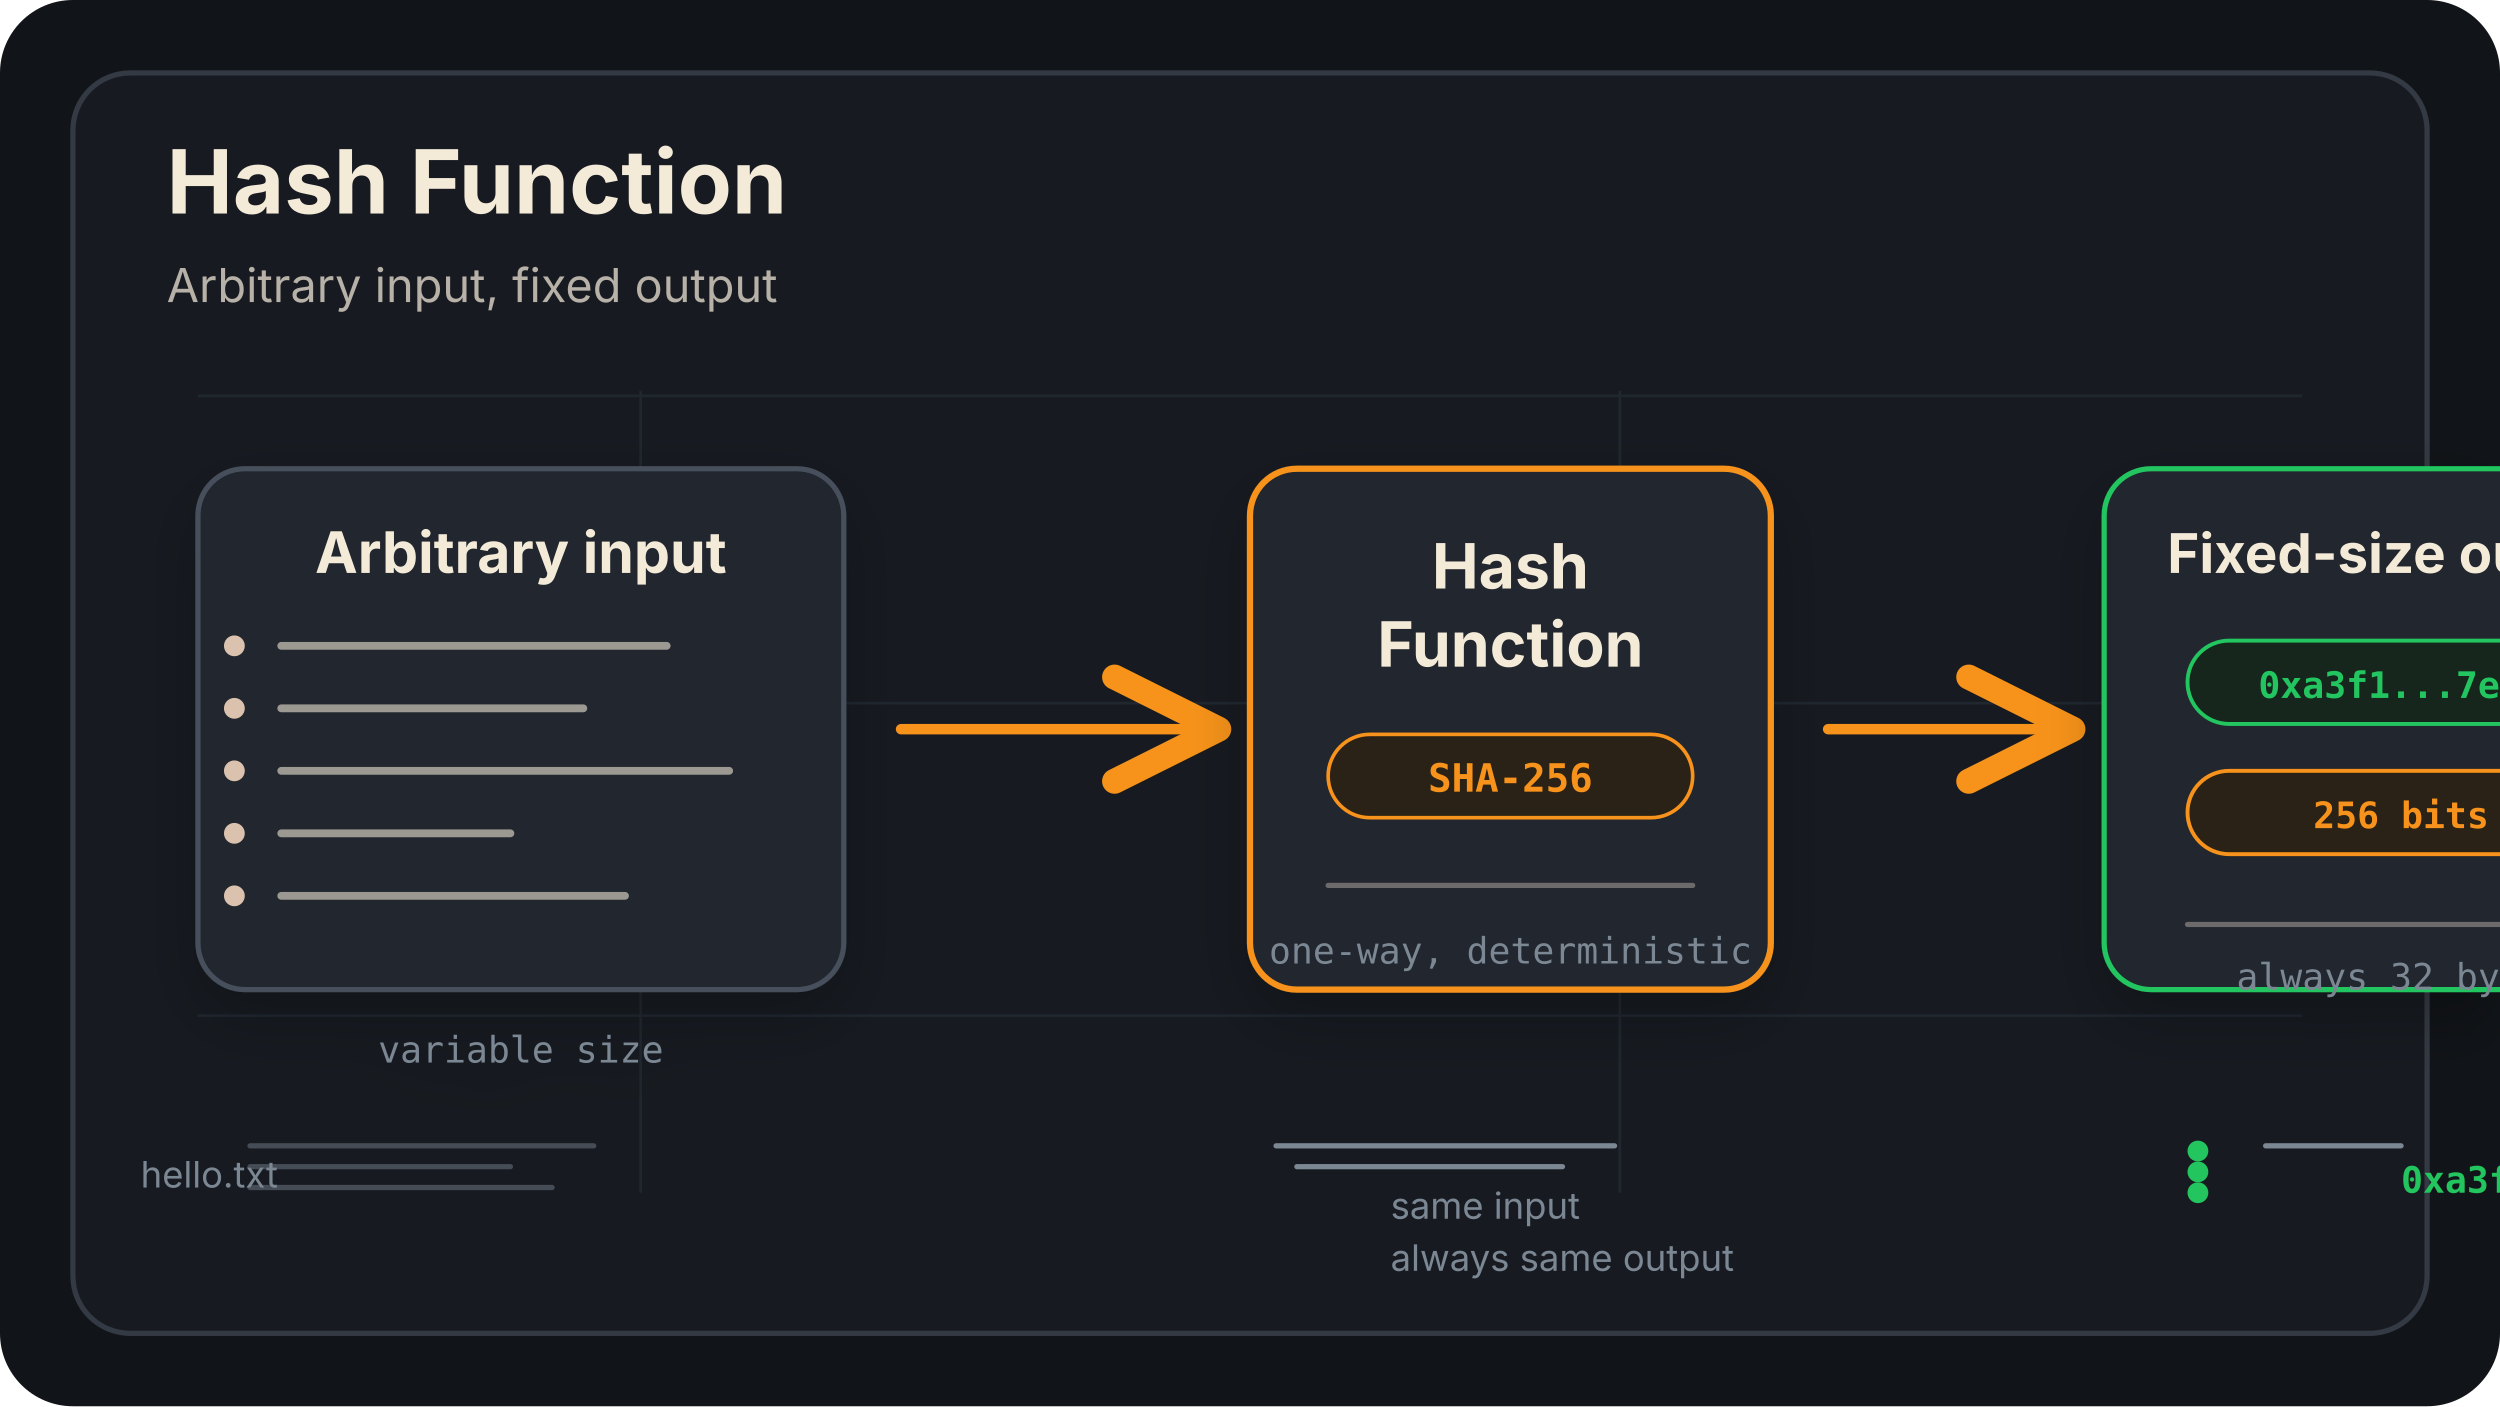
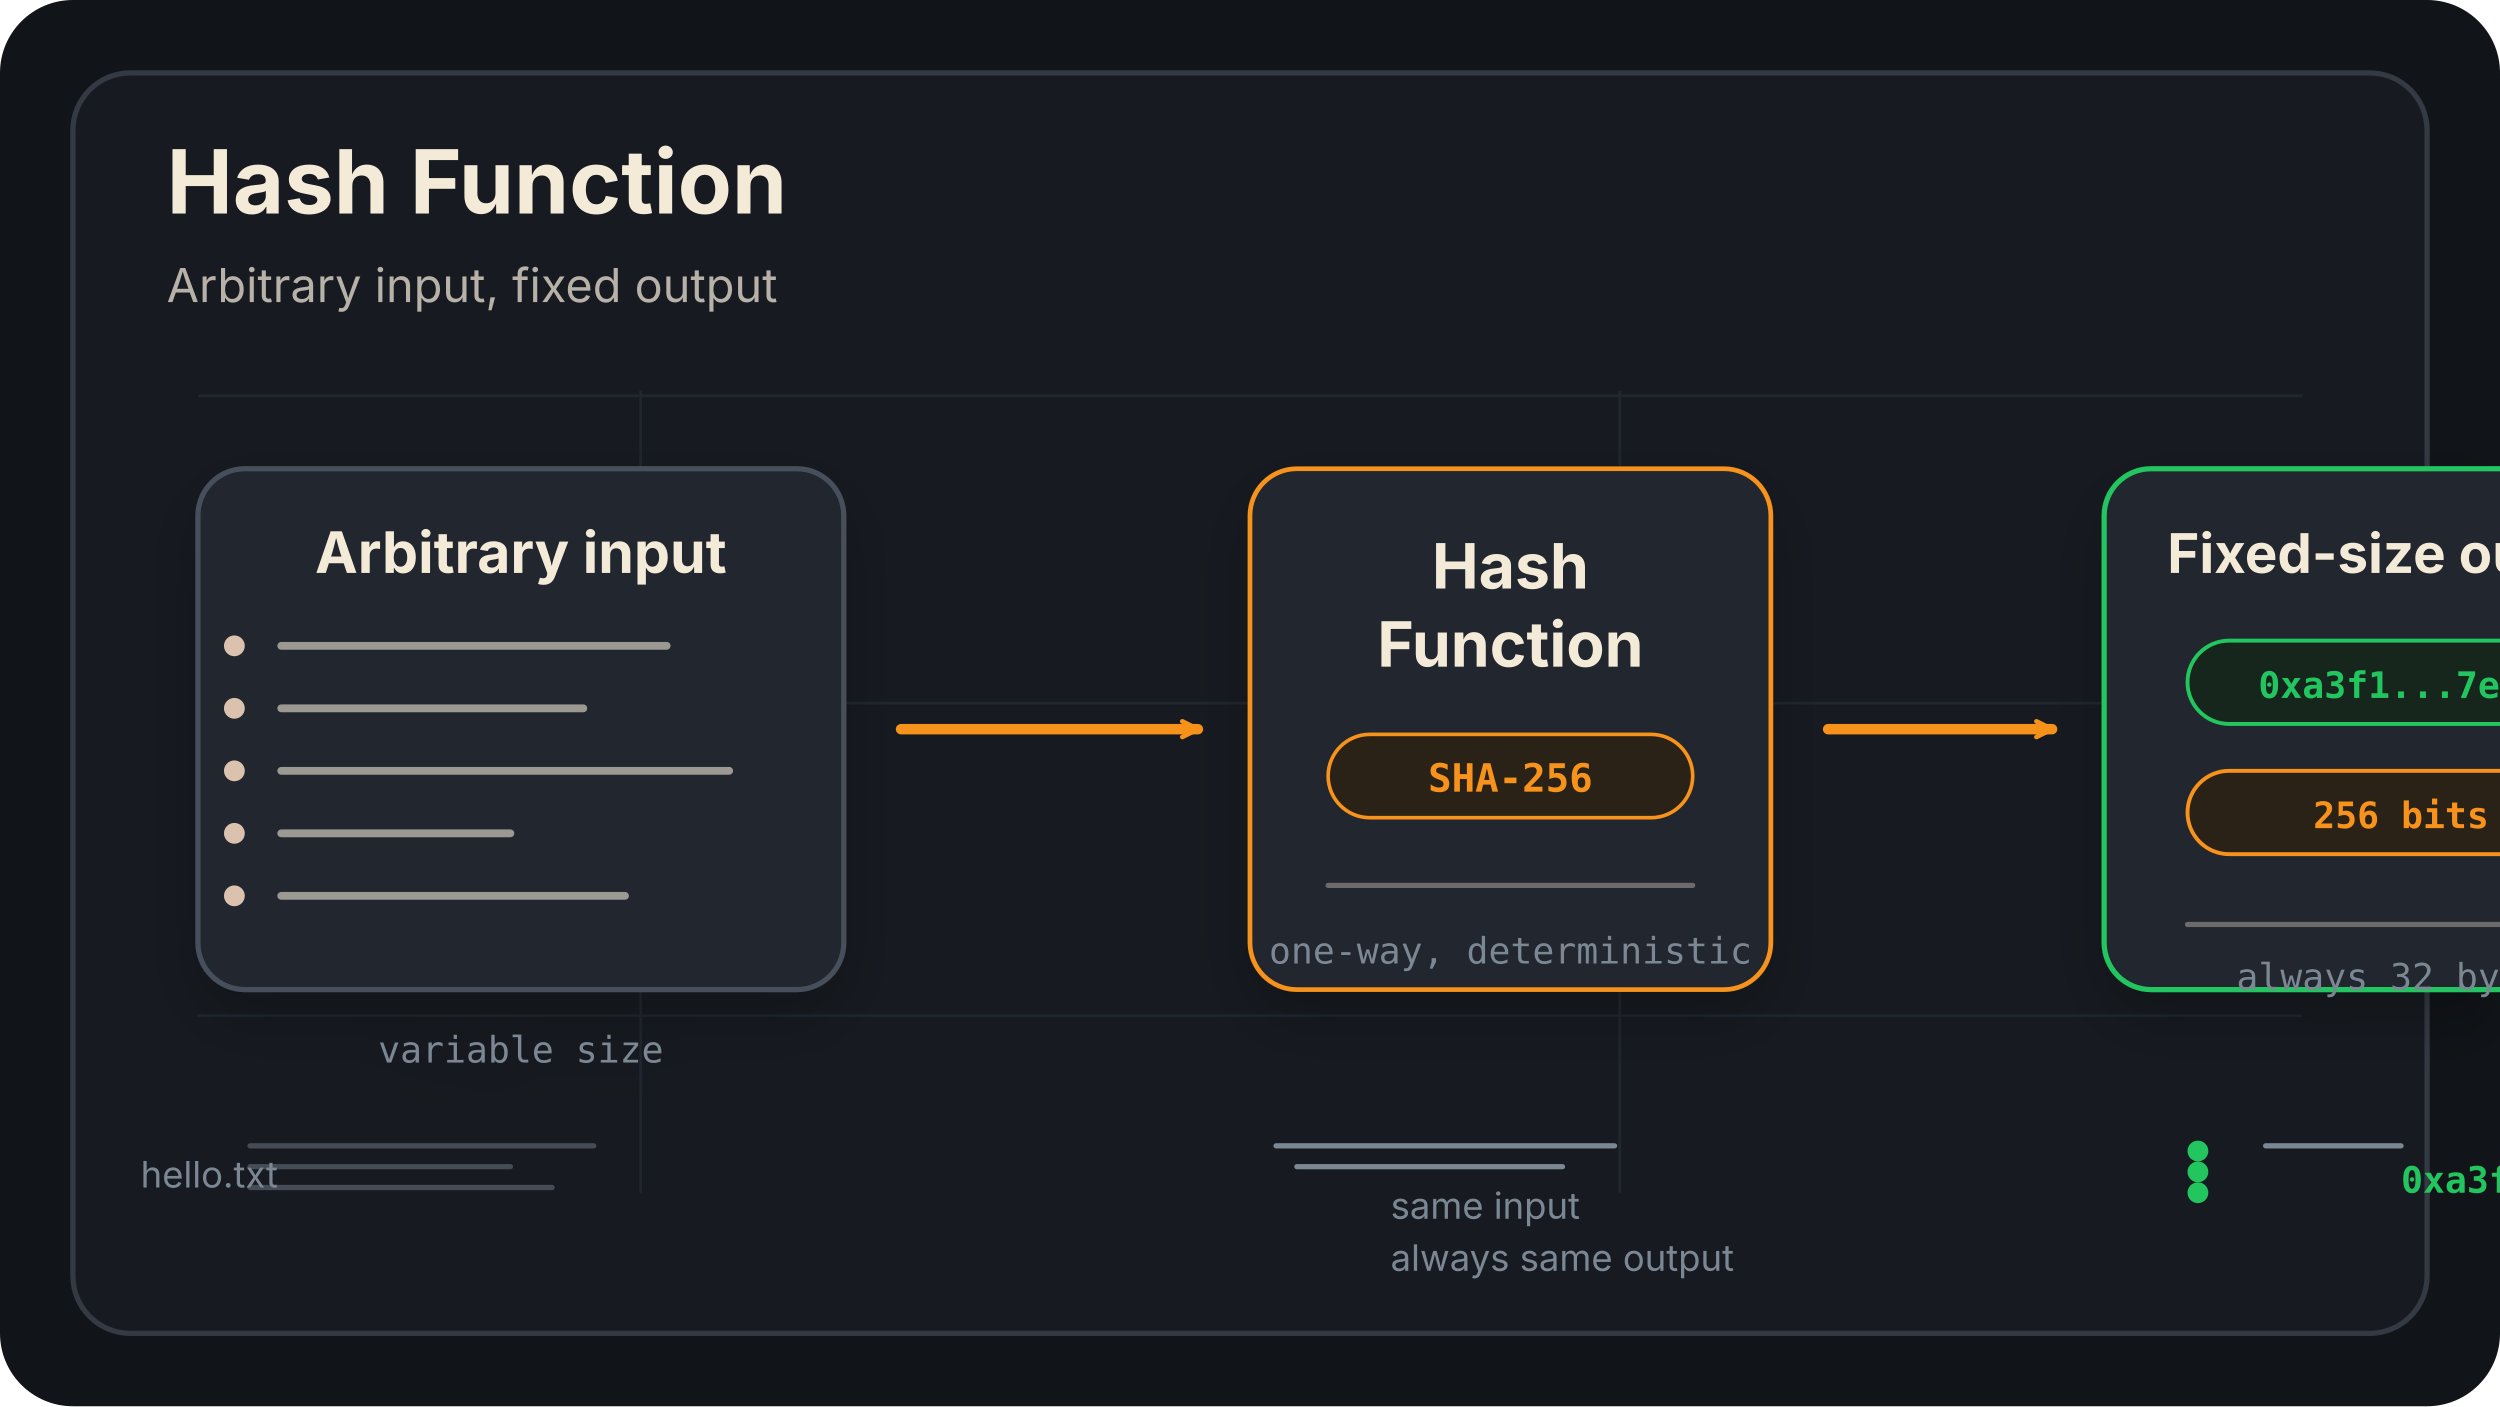
<svg xmlns="http://www.w3.org/2000/svg" width="960" height="540" viewBox="0 0 960 540" fill="none" role="img" aria-labelledby="title desc">
  <defs>
-     <marker id="arrow-orange" markerWidth="14" markerHeight="14" refX="10" refY="7" orient="auto">
-       <path d="M2 2L12 7L2 12" fill="none" stroke="#F7931A" stroke-width="2.4" stroke-linecap="round" stroke-linejoin="round" />
+     <marker id="arrow-orange" markerWidth="10" markerHeight="10" refX="8" refY="5" orient="auto" markerUnits="userSpaceOnUse">
+       <path d="M2 2L8 5L2 8" fill="none" stroke="#F7931A" stroke-width="1.8" stroke-linecap="round" stroke-linejoin="round" />
    </marker>
-     <marker id="arrow-muted" markerWidth="14" markerHeight="14" refX="10" refY="7" orient="auto">
-       <path d="M2 2L12 7L2 12" fill="none" stroke="#7C8794" stroke-width="2.4" stroke-linecap="round" stroke-linejoin="round" />
+     <marker id="arrow-muted" markerWidth="10" markerHeight="10" refX="8" refY="5" orient="auto" markerUnits="userSpaceOnUse">
+       <path d="M2 2L8 5L2 8" fill="none" stroke="#7C8794" stroke-width="1.8" stroke-linecap="round" stroke-linejoin="round" />
    </marker>
    <filter id="soft" x="-20%" y="-20%" width="140%" height="140%">
      <feDropShadow dx="0" dy="10" stdDeviation="12" flood-color="#000000" flood-opacity="0.24" />
    </filter>
  </defs>
  <rect width="960" height="540" rx="28" fill="#111418" />
  <rect x="28" y="28" width="904" height="484" rx="22" fill="#171B21" stroke="#343A44" stroke-width="2" />
  <text x="64" y="82" fill="#F4EAD8" font-family="Inter, Arial, sans-serif" font-size="34" font-weight="700">Hash Function</text>
  <text x="64" y="116" fill="#B7B1A8" font-family="Inter, Arial, sans-serif" font-size="18">Arbitrary input, fixed output</text>
  <g stroke="#28313B" stroke-width="1" opacity="0.55">
    <path d="M76 152H884" />
    <path d="M76 270H884" />
    <path d="M76 390H884" />
    <path d="M246 150V458" />
    <path d="M622 150V458" />
  </g>
  <g filter="url(#soft)">
    <rect x="76" y="180" width="248" height="200" rx="18" fill="#20252D" stroke="#46505C" stroke-width="2" />
    <text x="200" y="220" text-anchor="middle" fill="#F4EAD8" font-family="Inter, Arial, sans-serif" font-size="22" font-weight="700">Arbitrary input</text>
    <g stroke="#B7B1A8" stroke-linecap="round" opacity="0.82">
      <path d="M108 248H256" stroke-width="3" />
      <path d="M108 272H224" stroke-width="3" />
      <path d="M108 296H280" stroke-width="3" />
      <path d="M108 320H196" stroke-width="3" />
      <path d="M108 344H240" stroke-width="3" />
    </g>
    <circle cx="90" cy="248" r="4" fill="#DBC2AE" />
    <circle cx="90" cy="272" r="4" fill="#DBC2AE" />
    <circle cx="90" cy="296" r="4" fill="#DBC2AE" />
    <circle cx="90" cy="320" r="4" fill="#DBC2AE" />
    <circle cx="90" cy="344" r="4" fill="#DBC2AE" />
    <text x="200" y="408" text-anchor="middle" fill="#7C8794" font-family="JetBrains Mono, monospace" font-size="14">variable size</text>
  </g>
  <path d="M346 280H460" stroke="#F7931A" stroke-width="4" stroke-linecap="round" marker-end="url(#arrow-orange)" />
  <g filter="url(#soft)">
-     <rect x="480" y="180" width="200" height="200" rx="18" fill="#20252D" stroke="#F7931A" stroke-width="2.4" />
+     <rect x="480" y="180" width="200" height="200" rx="18" fill="#20252D" stroke="#F7931A" stroke-width="1.8" />
    <text x="580" y="226" text-anchor="middle" fill="#F4EAD8" font-family="Inter, Arial, sans-serif" font-size="24" font-weight="700">Hash</text>
    <text x="580" y="256" text-anchor="middle" fill="#F4EAD8" font-family="Inter, Arial, sans-serif" font-size="24" font-weight="700">Function</text>
    <rect x="510" y="282" width="140" height="32" rx="16" fill="#2A2116" stroke="#F7931A" stroke-width="1.4" />
    <text x="580" y="304" text-anchor="middle" fill="#F7931A" font-family="JetBrains Mono, monospace" font-size="15" font-weight="700">SHA-256</text>
    <g stroke="#B7B1A8" stroke-linecap="round" opacity="0.5">
      <path d="M510 340H650" stroke-width="2" />
    </g>
    <text x="580" y="370" text-anchor="middle" fill="#7C8794" font-family="JetBrains Mono, monospace" font-size="14">one-way, deterministic</text>
  </g>
  <path d="M702 280H788" stroke="#F7931A" stroke-width="4" stroke-linecap="round" marker-end="url(#arrow-orange)" />
  <g filter="url(#soft)">
    <rect x="808" y="180" width="228" height="200" rx="18" fill="#20252D" stroke="#22C55E" stroke-width="2" />
    <text x="922" y="220" text-anchor="middle" fill="#F4EAD8" font-family="Inter, Arial, sans-serif" font-size="21" font-weight="700">Fixed-size output</text>
    <rect x="840" y="246" width="164" height="32" rx="16" fill="#14251A" stroke="#22C55E" stroke-width="1.5" />
    <text x="922" y="268" text-anchor="middle" fill="#22C55E" font-family="JetBrains Mono, monospace" font-size="14" font-weight="700">0xa3f1...7e9b</text>
    <rect x="840" y="296" width="164" height="32" rx="16" fill="#2A2116" stroke="#F7931A" stroke-width="1.5" />
    <text x="922" y="318" text-anchor="middle" fill="#F7931A" font-family="JetBrains Mono, monospace" font-size="14" font-weight="700">256 bits</text>
    <g stroke="#B7B1A8" stroke-linecap="round" opacity="0.5">
      <path d="M840 355H1004" stroke-width="2" />
    </g>
    <text x="922" y="380" text-anchor="middle" fill="#7C8794" font-family="JetBrains Mono, monospace" font-size="14">always 32 bytes</text>
  </g>
  <g stroke="#7C8794" stroke-linecap="round" opacity="0.45">
    <path d="M96 440H228" stroke-width="2" />
    <path d="M96 448H196" stroke-width="2" />
    <path d="M96 456H212" stroke-width="2" />
  </g>
  <text x="54" y="456" fill="#7C8794" font-family="Inter, Arial, sans-serif" font-size="14">hello.txt</text>
  <path d="M490 440H620" stroke="#7C8794" stroke-width="2" stroke-linecap="round" />
  <path d="M498 448H600" stroke="#7C8794" stroke-width="2" stroke-linecap="round" />
  <text x="534" y="468" fill="#7C8794" font-family="Inter, Arial, sans-serif" font-size="14">same input</text>
  <text x="534" y="488" fill="#7C8794" font-family="Inter, Arial, sans-serif" font-size="14">always same output</text>
  <path d="M870 440H922" stroke="#7C8794" stroke-width="2" stroke-linecap="round" />
  <g fill="#22C55E">
    <circle cx="844" cy="442" r="4" />
    <circle cx="844" cy="450" r="4" />
    <circle cx="844" cy="458" r="4" />
  </g>
  <text x="922" y="458" fill="#22C55E" font-family="JetBrains Mono, monospace" font-size="14" font-weight="700">0xa3f1...7e9b</text>
</svg>
